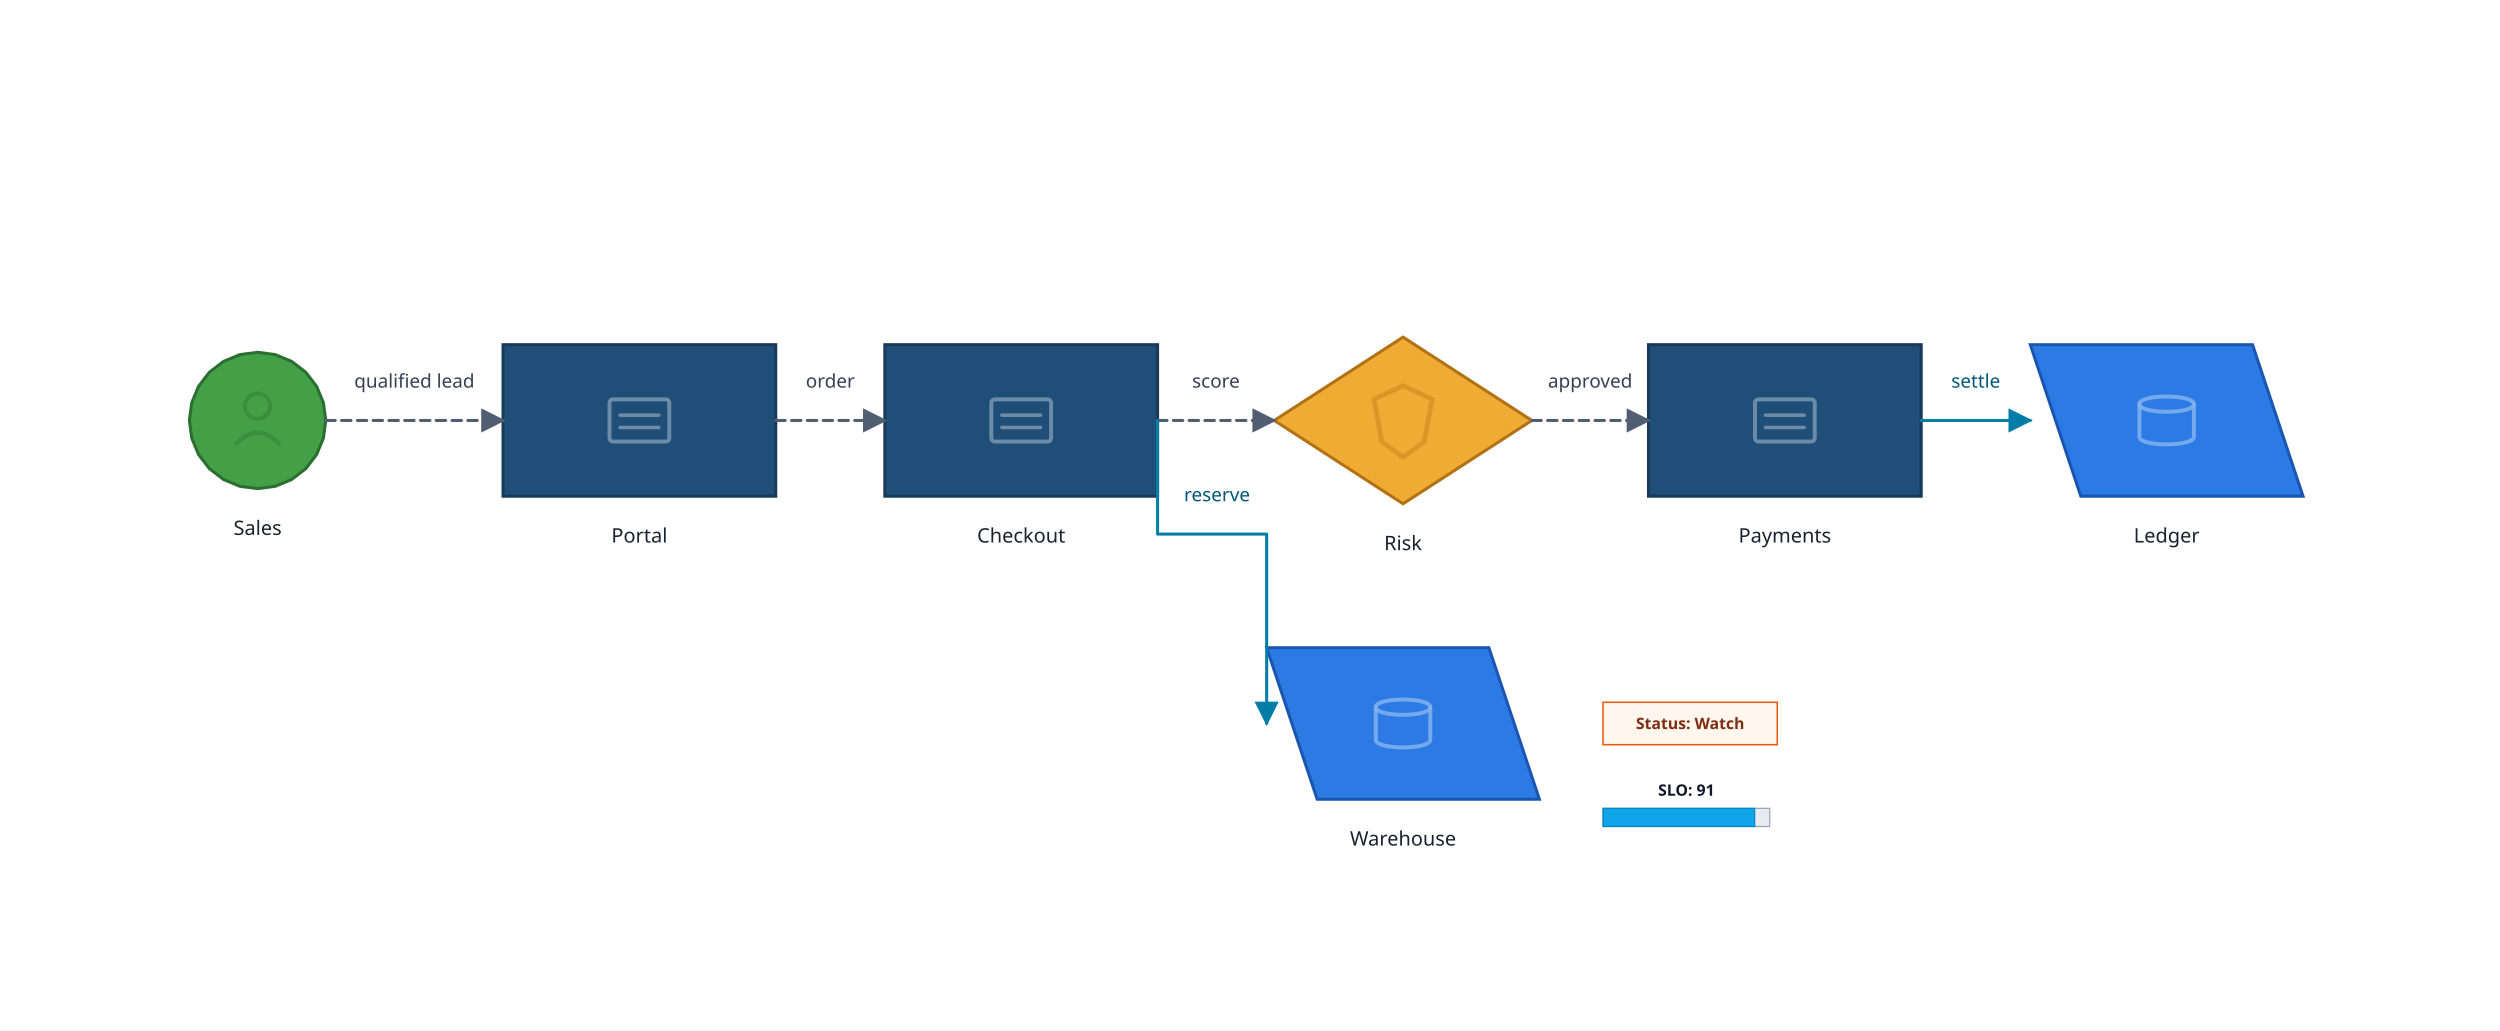
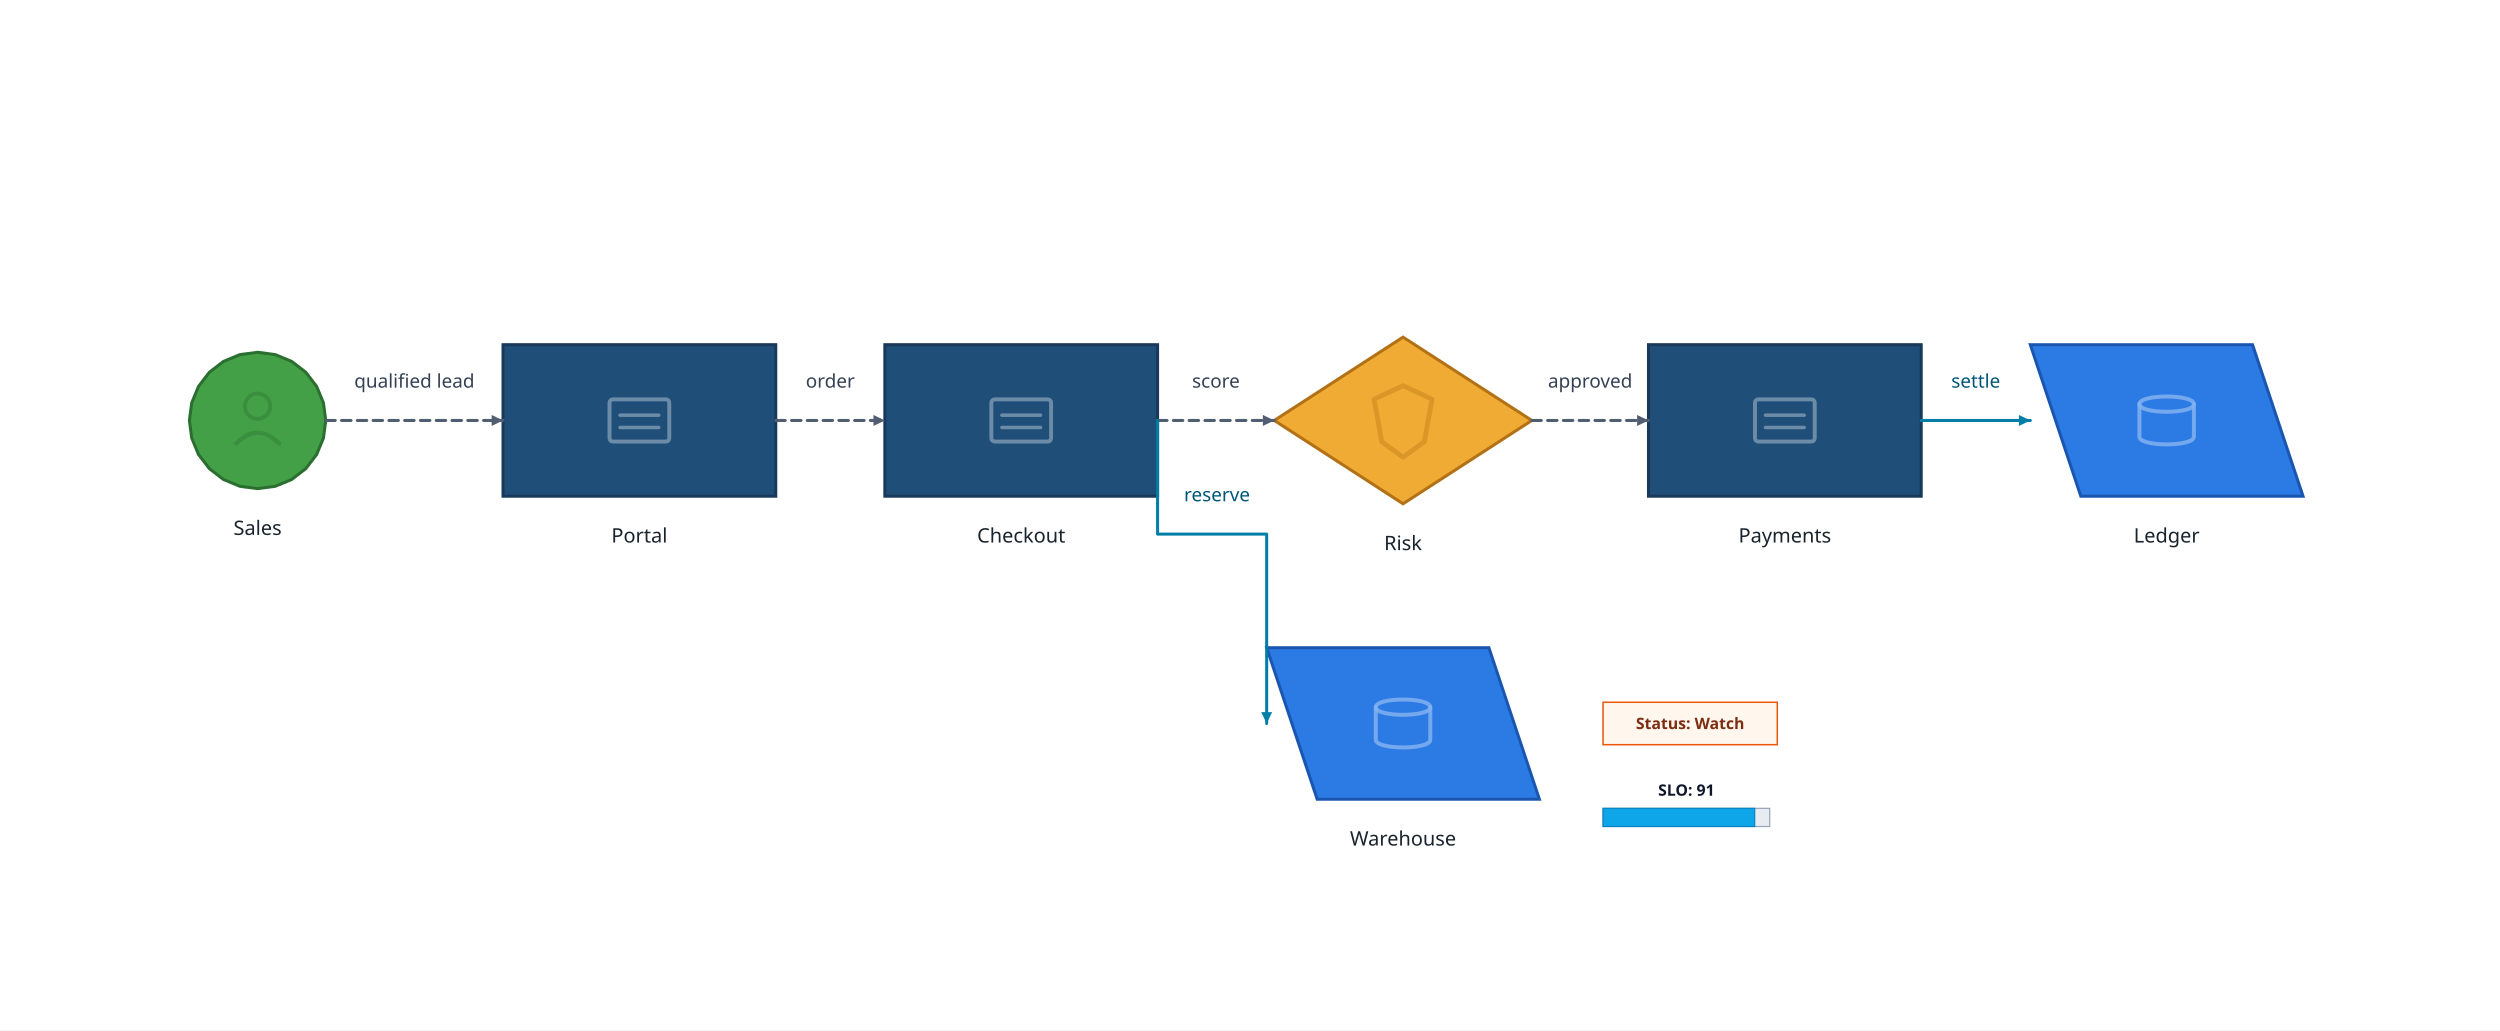
<svg xmlns="http://www.w3.org/2000/svg" width="1584" height="652.8" viewBox="0 0 1584 652.8" role="img" aria-label="Premium Executive Dependencies">
-   <defs>
-     <marker id="officeimo-visio-arrow" viewBox="0 0 10 10" refX="9" refY="5" markerWidth="8" markerHeight="8" orient="auto-start-reverse">
-       <path d="M 0 0 L 10 5 L 0 10 z" fill="context-stroke" />
-     </marker>
-   </defs>
  <rect x="0" y="0" width="1584" height="652.8" fill="#FFFFFF" />
  <g data-officeimo-visio-page="Premium Executive Dependencies">
    <g data-visio-shape-id="sales" data-visio-nameu="Circle">
      <path d="M 206.4 266.4 L 204.928 255.219 L 200.612 244.8 L 193.747 235.853 L 184.8 228.988 L 174.381 224.672 L 163.2 223.2 L 152.019 224.672 L 141.6 228.988 L 132.653 235.853 L 125.788 244.8 L 121.472 255.219 L 120 266.4 L 121.472 277.581 L 125.788 288 L 132.653 296.947 L 141.6 303.812 L 152.019 308.128 L 163.2 309.6 L 174.381 308.128 L 184.8 303.812 L 193.747 296.947 L 200.612 288 L 204.928 277.581 Z" data-officeimo-preserved-geometry="true" fill="#43A047" stroke="#2A6F30" stroke-width="1.92" />
      <g data-officeimo-stencil-artwork="true" data-officeimo-stencil-key="person" opacity="0.42">
        <circle cx="163.2" cy="257.38" r="8.018" fill="none" stroke="#2A6F30" stroke-opacity="0.824" stroke-width="2.506" stroke-linecap="round" stroke-linejoin="round" />
        <path d="M 149.67 280.932 Q 163.2 267.402 176.73 280.932" fill="none" stroke="#2A6F30" stroke-opacity="0.824" stroke-width="2.756" stroke-linecap="round" stroke-linejoin="round" />
      </g>
    </g>
    <g data-visio-shape-id="sales-label" data-visio-nameu="Text Box">
      <path d="M 93.6 350.88 L 232.8 350.88 L 232.8 318.24 L 93.6 318.24 Z" data-officeimo-preserved-geometry="true" fill="none" stroke="none" />
      <rect data-officeimo-text-background="true" x="144.873" y="326.2" width="36.653" height="16.72" fill="#FFFFFF" />
      <text x="163.2" y="334.56" font-family="Aptos" font-size="12.667" text-anchor="middle" dominant-baseline="middle" fill="#19232D">
        <tspan x="163.2" dy="0">Sales</tspan>
      </text>
    </g>
    <g data-visio-shape-id="portal" data-visio-nameu="Process">
      <path d="M 318.72 314.4 L 491.52 314.4 L 491.52 218.4 L 318.72 218.4 Z" data-officeimo-preserved-geometry="true" fill="#1F4E79" stroke="#18395A" stroke-width="1.92" />
      <g data-officeimo-stencil-artwork="true" data-officeimo-stencil-key="compute" opacity="0.42">
        <rect x="386.189" y="253.037" width="37.862" height="26.726" rx="2.138" fill="none" stroke="#FFFFFF" stroke-opacity="0.824" stroke-width="2.506" stroke-linecap="round" stroke-linejoin="round" />
        <line x1="392.87" y1="263.059" x2="417.37" y2="263.059" stroke="#FFFFFF" stroke-opacity="0.824" stroke-width="2.227" stroke-linecap="round" />
        <line x1="392.87" y1="270.854" x2="417.37" y2="270.854" stroke="#FFFFFF" stroke-opacity="0.824" stroke-width="2.227" stroke-linecap="round" />
      </g>
    </g>
    <g data-visio-shape-id="portal-label" data-visio-nameu="Text Box">
      <path d="M 292.32 355.68 L 517.92 355.68 L 517.92 323.04 L 292.32 323.04 Z" data-officeimo-preserved-geometry="true" fill="none" stroke="none" />
      <rect data-officeimo-text-background="true" x="383.373" y="331" width="43.493" height="16.72" fill="#FFFFFF" />
      <text x="405.12" y="339.36" font-family="Aptos" font-size="12.667" text-anchor="middle" dominant-baseline="middle" fill="#19232D">
        <tspan x="405.12" dy="0">Portal</tspan>
      </text>
    </g>
    <g data-visio-shape-id="checkout" data-visio-nameu="Process">
      <path d="M 560.64 314.4 L 733.44 314.4 L 733.44 218.4 L 560.64 218.4 Z" data-officeimo-preserved-geometry="true" fill="#1F4E79" stroke="#18395A" stroke-width="1.92" />
      <g data-officeimo-stencil-artwork="true" data-officeimo-stencil-key="compute" opacity="0.42">
        <rect x="628.109" y="253.037" width="37.862" height="26.726" rx="2.138" fill="none" stroke="#FFFFFF" stroke-opacity="0.824" stroke-width="2.506" stroke-linecap="round" stroke-linejoin="round" />
        <line x1="634.79" y1="263.059" x2="659.29" y2="263.059" stroke="#FFFFFF" stroke-opacity="0.824" stroke-width="2.227" stroke-linecap="round" />
        <line x1="634.79" y1="270.854" x2="659.29" y2="270.854" stroke="#FFFFFF" stroke-opacity="0.824" stroke-width="2.227" stroke-linecap="round" />
      </g>
    </g>
    <g data-visio-shape-id="checkout-label" data-visio-nameu="Text Box">
      <path d="M 534.24 355.68 L 759.84 355.68 L 759.84 323.04 L 534.24 323.04 Z" data-officeimo-preserved-geometry="true" fill="none" stroke="none" />
      <rect data-officeimo-text-background="true" x="616.68" y="331" width="60.72" height="16.72" fill="#FFFFFF" />
      <text x="647.04" y="339.36" font-family="Aptos" font-size="12.667" text-anchor="middle" dominant-baseline="middle" fill="#19232D">
        <tspan x="647.04" dy="0">Checkout</tspan>
      </text>
    </g>
    <g data-visio-shape-id="risk" data-visio-nameu="Decision">
      <path d="M 888.96 319.2 L 970.56 266.4 L 888.96 213.6 L 807.36 266.4 Z" data-officeimo-preserved-geometry="true" fill="#EFAB33" stroke="#B17114" stroke-width="1.92" />
      <g data-officeimo-stencil-artwork="true" data-officeimo-stencil-key="security" opacity="0.42">
        <path d="M 888.96 244.351 L 907.334 252.925 L 902.435 279.875 L 888.96 289.674 L 875.485 279.875 L 870.586 252.925 Z" fill="none" stroke="#B17114" stroke-opacity="0.824" stroke-width="3.062" stroke-linecap="round" stroke-linejoin="round" />
      </g>
    </g>
    <g data-visio-shape-id="risk-label" data-visio-nameu="Text Box">
      <path d="M 780.96 360.48 L 996.96 360.48 L 996.96 327.84 L 780.96 327.84 Z" data-officeimo-preserved-geometry="true" fill="none" stroke="none" />
      <rect data-officeimo-text-background="true" x="874.053" y="335.8" width="29.813" height="16.72" fill="#FFFFFF" />
      <text x="888.96" y="344.16" font-family="Aptos" font-size="12.667" text-anchor="middle" dominant-baseline="middle" fill="#19232D">
        <tspan x="888.96" dy="0">Risk</tspan>
      </text>
    </g>
    <g data-visio-shape-id="payments" data-visio-nameu="Process">
      <path d="M 1044.48 314.4 L 1217.28 314.4 L 1217.28 218.4 L 1044.48 218.4 Z" data-officeimo-preserved-geometry="true" fill="#1F4E79" stroke="#18395A" stroke-width="1.92" />
      <g data-officeimo-stencil-artwork="true" data-officeimo-stencil-key="compute" opacity="0.42">
        <rect x="1111.949" y="253.037" width="37.862" height="26.726" rx="2.138" fill="none" stroke="#FFFFFF" stroke-opacity="0.824" stroke-width="2.506" stroke-linecap="round" stroke-linejoin="round" />
        <line x1="1118.63" y1="263.059" x2="1143.13" y2="263.059" stroke="#FFFFFF" stroke-opacity="0.824" stroke-width="2.227" stroke-linecap="round" />
        <line x1="1118.63" y1="270.854" x2="1143.13" y2="270.854" stroke="#FFFFFF" stroke-opacity="0.824" stroke-width="2.227" stroke-linecap="round" />
      </g>
    </g>
    <g data-visio-shape-id="payments-label" data-visio-nameu="Text Box">
      <path d="M 1018.08 355.68 L 1243.68 355.68 L 1243.68 323.04 L 1018.08 323.04 Z" data-officeimo-preserved-geometry="true" fill="none" stroke="none" />
      <rect data-officeimo-text-background="true" x="1100.52" y="331" width="60.72" height="16.72" fill="#FFFFFF" />
      <text x="1130.88" y="339.36" font-family="Aptos" font-size="12.667" text-anchor="middle" dominant-baseline="middle" fill="#19232D">
        <tspan x="1130.88" dy="0">Payments</tspan>
      </text>
    </g>
    <g data-visio-shape-id="ledger" data-visio-nameu="Data">
      <path d="M 1318.4 314.4 L 1459.2 314.4 L 1427.2 218.4 L 1286.4 218.4 Z" data-officeimo-preserved-geometry="true" fill="#2C7BE5" stroke="#1A56B0" stroke-width="1.92" />
      <g data-officeimo-stencil-artwork="true" data-officeimo-stencil-key="data" opacity="0.42">
        <path d="M 1355.539 256.066 C 1355.539 249.607 1390.061 249.607 1390.061 256.066 L 1390.061 276.734 C 1390.061 283.193 1355.539 283.193 1355.539 276.734 Z" fill="none" stroke="#FFFFFF" stroke-opacity="0.824" stroke-width="2.506" stroke-linecap="round" stroke-linejoin="round" />
        <path d="M 1355.539 256.066 C 1355.539 262.525 1390.061 262.525 1390.061 256.066" fill="none" stroke="#FFFFFF" stroke-opacity="0.824" stroke-width="2.506" stroke-linecap="round" stroke-linejoin="round" />
      </g>
    </g>
    <g data-visio-shape-id="ledger-label" data-visio-nameu="Text Box">
      <path d="M 1260 355.68 L 1485.6 355.68 L 1485.6 323.04 L 1260 323.04 Z" data-officeimo-preserved-geometry="true" fill="none" stroke="none" />
      <rect data-officeimo-text-background="true" x="1349.28" y="331" width="47.04" height="16.72" fill="#FFFFFF" />
      <text x="1372.8" y="339.36" font-family="Aptos" font-size="12.667" text-anchor="middle" dominant-baseline="middle" fill="#19232D">
        <tspan x="1372.8" dy="0">Ledger</tspan>
      </text>
    </g>
    <g data-visio-shape-id="warehouse" data-visio-nameu="Data">
      <path d="M 834.56 506.4 L 975.36 506.4 L 943.36 410.4 L 802.56 410.4 Z" data-officeimo-preserved-geometry="true" fill="#2C7BE5" stroke="#1A56B0" stroke-width="1.92" />
      <g data-officeimo-stencil-artwork="true" data-officeimo-stencil-key="data" opacity="0.42">
        <path d="M 871.699 448.066 C 871.699 441.607 906.221 441.607 906.221 448.066 L 906.221 468.734 C 906.221 475.193 871.699 475.193 871.699 468.734 Z" fill="none" stroke="#FFFFFF" stroke-opacity="0.824" stroke-width="2.506" stroke-linecap="round" stroke-linejoin="round" />
        <path d="M 871.699 448.066 C 871.699 454.525 906.221 454.525 906.221 448.066" fill="none" stroke="#FFFFFF" stroke-opacity="0.824" stroke-width="2.506" stroke-linecap="round" stroke-linejoin="round" />
      </g>
    </g>
    <g data-visio-shape-id="warehouse-label" data-visio-nameu="Text Box">
      <path d="M 776.16 547.68 L 1001.76 547.68 L 1001.76 515.04 L 776.16 515.04 Z" data-officeimo-preserved-geometry="true" fill="none" stroke="none" />
      <rect data-officeimo-text-background="true" x="853.153" y="523" width="71.613" height="16.72" fill="#FFFFFF" />
      <text x="888.96" y="531.36" font-family="Aptos" font-size="12.667" text-anchor="middle" dominant-baseline="middle" fill="#19232D">
        <tspan x="888.96" dy="0">Warehouse</tspan>
      </text>
    </g>
    <g data-visio-shape-id="title" data-visio-nameu="Text Box">
      <path d="M 76.8 124.8 L 1507.2 124.8 L 1507.2 81.6 L 76.8 81.6 Z" data-officeimo-preserved-geometry="true" fill="none" stroke="none" />
      <text x="792" y="103.2" font-family="Aptos" font-size="26.667" text-anchor="middle" dominant-baseline="middle" fill="#FFFFFF" font-weight="700">
        <tspan x="792" dy="0">Revenue Platform - Critical Path</tspan>
      </text>
    </g>
    <g data-visio-shape-id="warehouse-dg-Status-0" data-visio-nameu="OfficeIMO Data Graphic Badge">
      <path d="M 1015.68 471.84 L 1126.08 471.84 L 1126.08 444.96 L 1015.68 444.96 Z" data-officeimo-preserved-geometry="true" fill="#FFF7ED" stroke="#EA580C" stroke-width="0.96" />
      <text x="1070.88" y="458.4" font-family="Aptos" font-size="10" text-anchor="middle" dominant-baseline="middle" fill="#7C2D12" font-weight="700">
        <tspan x="1070.88" dy="0">Status: Watch</tspan>
      </text>
    </g>
    <g data-visio-shape-id="warehouse-dg-Slo-1-bar" data-visio-nameu="OfficeIMO Data Graphic Bar">
      <path d="M 1015.68 523.68 L 1121.28 523.68 L 1121.28 512.16 L 1015.68 512.16 Z" data-officeimo-preserved-geometry="true" fill="#E8EBEF" stroke="#94A3B8" stroke-width="0.75" />
    </g>
    <g data-visio-shape-id="warehouse-dg-Slo-1-fill" data-visio-nameu="OfficeIMO Data Graphic Bar Fill">
      <path d="M 1015.68 523.68 L 1111.776 523.68 L 1111.776 512.16 L 1015.68 512.16 Z" data-officeimo-preserved-geometry="true" fill="#0EA5E9" stroke="#0284C7" stroke-width="0.75" />
    </g>
    <g data-visio-shape-id="warehouse-dg-Slo-1-label" data-visio-nameu="Text Box">
      <path d="M 1015.68 511.2 L 1121.28 511.2 L 1121.28 490.08 L 1015.68 490.08 Z" data-officeimo-preserved-geometry="true" fill="none" stroke="none" />
      <text x="1068.48" y="500.64" font-family="Aptos" font-size="10" text-anchor="middle" dominant-baseline="middle" fill="#0F172A" font-weight="700">
        <tspan x="1068.48" dy="0">SLO: 91</tspan>
      </text>
    </g>
    <g data-visio-connector-id="sales-portal">
-       <path d="M 206.4 266.4 L 262.56 266.4 L 262.56 266.4 L 318.72 266.4" fill="none" stroke="#515D71" stroke-width="1.92" stroke-linecap="round" stroke-linejoin="round" stroke-dasharray="6 4" marker-end="url(#officeimo-visio-arrow)" />
+       <path d="M 206.4 266.4 L 262.56 266.4 L 262.56 266.4 L 318.72 266.4" fill="none" stroke="#515D71" stroke-width="1.92" stroke-linecap="round" stroke-linejoin="round" stroke-dasharray="6 4" />
+       <path data-officeimo-connector-arrow="end" d="M 318.72 266.4 L 311.512 269.871 L 311.512 262.929 Z" fill="#515D71" stroke="none" />
      <rect data-officeimo-text-background="true" data-officeimo-connector-label-background="true" x="222.24" y="233.44" width="80.64" height="16" fill="#FFFFFF" />
      <text x="262.56" y="241.44" font-family="Aptos" font-size="12" text-anchor="middle" dominant-baseline="middle" fill="#344054">
        <tspan x="262.56" dy="0">qualified lead</tspan>
      </text>
    </g>
    <g data-visio-connector-id="portal-checkout">
-       <path d="M 491.52 266.4 L 530.88 266.4 L 530.88 266.4 L 560.64 266.4" fill="none" stroke="#515D71" stroke-width="1.92" stroke-linecap="round" stroke-linejoin="round" stroke-dasharray="6 4" marker-end="url(#officeimo-visio-arrow)" />
+       <path d="M 491.52 266.4 L 530.88 266.4 L 530.88 266.4 L 560.64 266.4" fill="none" stroke="#515D71" stroke-width="1.92" stroke-linecap="round" stroke-linejoin="round" stroke-dasharray="6 4" />
+       <path data-officeimo-connector-arrow="end" d="M 560.64 266.4 L 553.432 269.871 L 553.432 262.929 Z" fill="#515D71" stroke="none" />
      <rect data-officeimo-text-background="true" data-officeimo-connector-label-background="true" x="506.88" y="233.44" width="38.4" height="16" fill="#FFFFFF" />
      <text x="526.08" y="241.44" font-family="Aptos" font-size="12" text-anchor="middle" dominant-baseline="middle" fill="#344054">
        <tspan x="526.08" dy="0">order</tspan>
      </text>
    </g>
    <g data-visio-connector-id="checkout-risk">
-       <path d="M 733.44 266.4 L 780 266.4 L 780 266.4 L 807.36 266.4" fill="none" stroke="#515D71" stroke-width="1.92" stroke-linecap="round" stroke-linejoin="round" stroke-dasharray="6 4" marker-end="url(#officeimo-visio-arrow)" />
+       <path d="M 733.44 266.4 L 780 266.4 L 780 266.4 L 807.36 266.4" fill="none" stroke="#515D71" stroke-width="1.92" stroke-linecap="round" stroke-linejoin="round" stroke-dasharray="6 4" />
+       <path data-officeimo-connector-arrow="end" d="M 807.36 266.4 L 800.152 269.871 L 800.152 262.929 Z" fill="#515D71" stroke="none" />
      <rect data-officeimo-text-background="true" data-officeimo-connector-label-background="true" x="751.2" y="233.44" width="38.4" height="16" fill="#FFFFFF" />
      <text x="770.4" y="241.44" font-family="Aptos" font-size="12" text-anchor="middle" dominant-baseline="middle" fill="#344054">
        <tspan x="770.4" dy="0">score</tspan>
      </text>
    </g>
    <g data-visio-connector-id="risk-payments">
-       <path d="M 970.56 266.4 L 1021.92 266.4 L 1021.92 266.4 L 1044.48 266.4" fill="none" stroke="#515D71" stroke-width="1.92" stroke-linecap="round" stroke-linejoin="round" stroke-dasharray="6 4" marker-end="url(#officeimo-visio-arrow)" />
+       <path d="M 970.56 266.4 L 1021.92 266.4 L 1021.92 266.4 L 1044.48 266.4" fill="none" stroke="#515D71" stroke-width="1.92" stroke-linecap="round" stroke-linejoin="round" stroke-dasharray="6 4" />
+       <path data-officeimo-connector-arrow="end" d="M 1044.48 266.4 L 1037.272 269.871 L 1037.272 262.929 Z" fill="#515D71" stroke="none" />
      <rect data-officeimo-text-background="true" data-officeimo-connector-label-background="true" x="978.6" y="233.44" width="57.84" height="16" fill="#FFFFFF" />
      <text x="1007.52" y="241.44" font-family="Aptos" font-size="12" text-anchor="middle" dominant-baseline="middle" fill="#344054">
        <tspan x="1007.52" dy="0">approved</tspan>
      </text>
    </g>
    <g data-visio-connector-id="payments-ledger">
-       <path d="M 1217.28 266.4 L 1271.04 266.4 L 1271.04 266.4 L 1286.4 266.4" fill="none" stroke="#007EA7" stroke-width="1.92" stroke-linecap="round" stroke-linejoin="round" marker-end="url(#officeimo-visio-arrow)" />
+       <path d="M 1217.28 266.4 L 1271.04 266.4 L 1271.04 266.4 L 1286.4 266.4" fill="none" stroke="#007EA7" stroke-width="1.92" stroke-linecap="round" stroke-linejoin="round" />
+       <path data-officeimo-connector-arrow="end" d="M 1286.4 266.4 L 1279.192 269.871 L 1279.192 262.929 Z" fill="#007EA7" stroke="none" />
      <rect data-officeimo-text-background="true" data-officeimo-connector-label-background="true" x="1231.08" y="233.44" width="41.52" height="16" fill="#FFFFFF" />
      <text x="1251.84" y="241.44" font-family="Aptos" font-size="12" text-anchor="middle" dominant-baseline="middle" fill="#005677">
        <tspan x="1251.84" dy="0">settle</tspan>
      </text>
    </g>
    <g data-visio-connector-id="checkout-warehouse">
-       <path d="M 733.44 266.4 L 733.44 338.4 L 802.56 338.4 L 802.56 458.4" fill="none" stroke="#007EA7" stroke-width="1.92" stroke-linecap="round" stroke-linejoin="round" marker-end="url(#officeimo-visio-arrow)" />
+       <path d="M 733.44 266.4 L 733.44 338.4 L 802.56 338.4 L 802.56 458.4" fill="none" stroke="#007EA7" stroke-width="1.92" stroke-linecap="round" stroke-linejoin="round" />
+       <path data-officeimo-connector-arrow="end" d="M 802.56 458.4 L 799.089 451.192 L 806.031 451.192 Z" fill="#007EA7" stroke="none" />
      <rect data-officeimo-text-background="true" data-officeimo-connector-label-background="true" x="745.43" y="305.44" width="51.36" height="16" fill="#FFFFFF" />
      <text x="771.11" y="313.44" font-family="Aptos" font-size="12" text-anchor="middle" dominant-baseline="middle" fill="#005677">
        <tspan x="771.11" dy="0">reserve</tspan>
      </text>
    </g>
  </g>
</svg>
